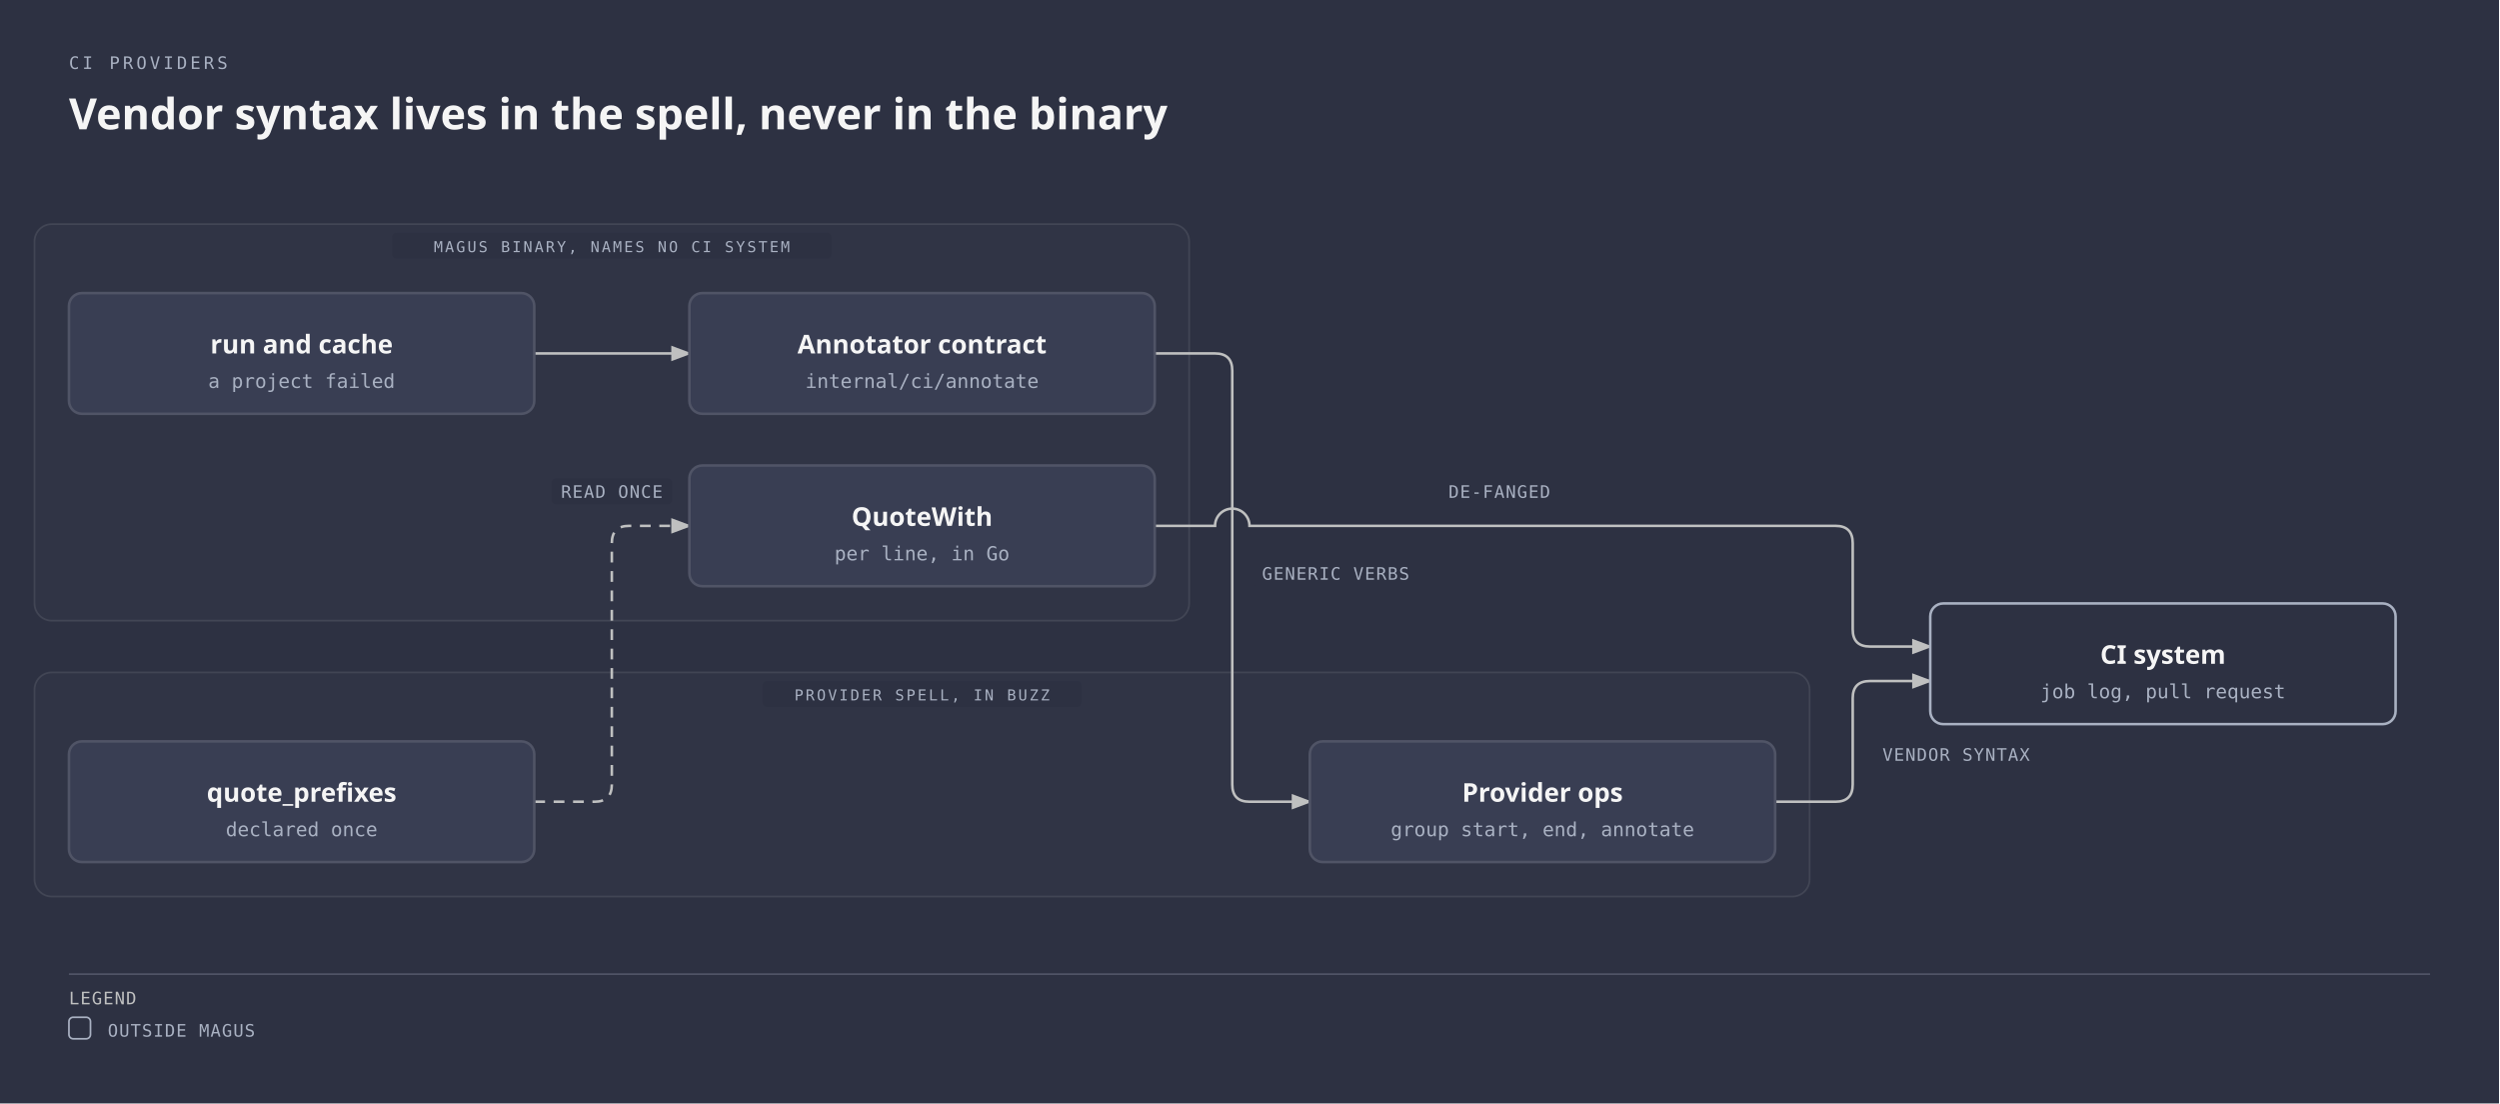
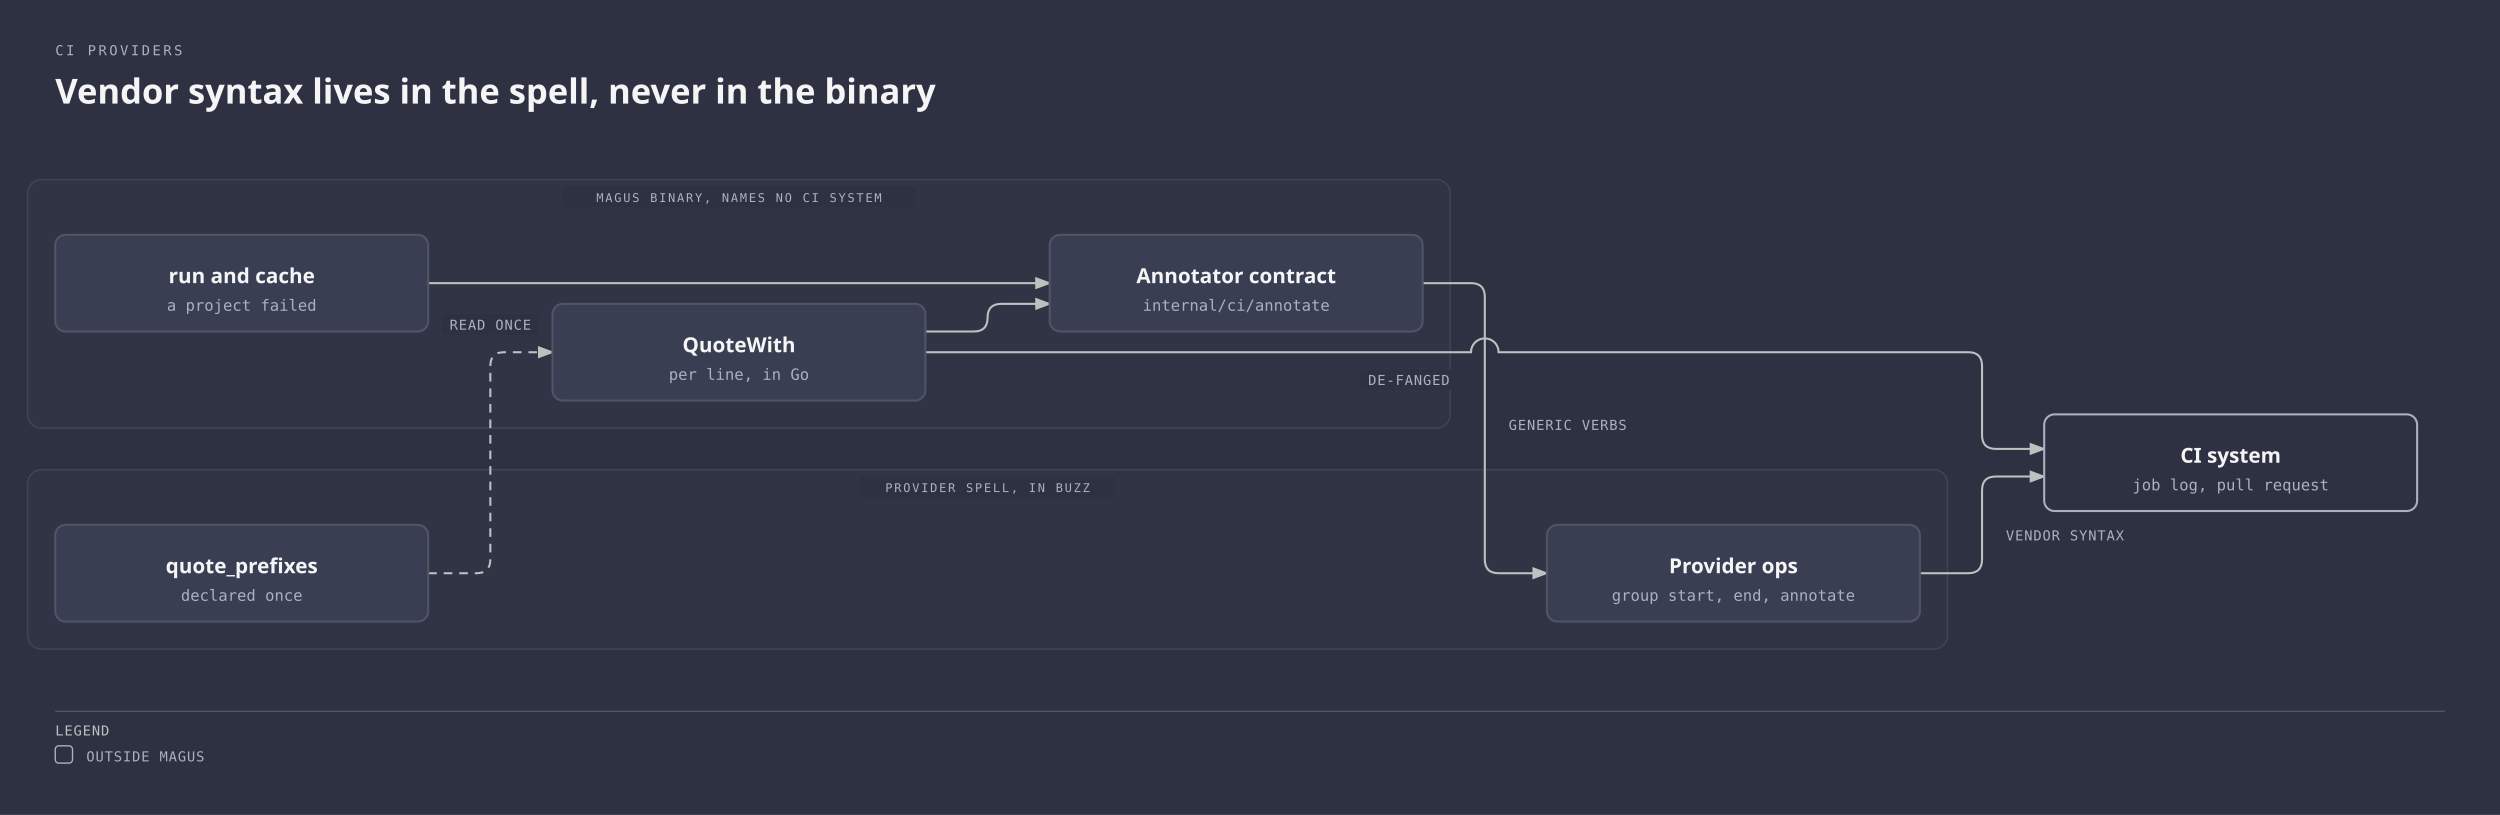
- <svg xmlns="http://www.w3.org/2000/svg" viewBox="0 0 1160 512" width="1160" height="512" role="img" aria-labelledby="ci-providers-title ci-providers-desc" class="magus-diagram">
+ <svg xmlns="http://www.w3.org/2000/svg" viewBox="0 0 1448 472" width="1448" height="472" role="img" aria-labelledby="ci-providers-title ci-providers-desc" class="magus-diagram">
  <defs>
    <marker id="ci-providers-arrow-default" markerWidth="8" markerHeight="6" refX="7" refY="3" orient="auto">
      <polygon points="0 0, 8 3, 0 6" fill="#bfc0c0" />
    </marker>
    <marker id="ci-providers-arrow-accent" markerWidth="8" markerHeight="6" refX="7" refY="3" orient="auto">
      <polygon points="0 0, 8 3, 0 6" fill="#f08a59" />
    </marker>
    <marker id="ci-providers-arrow-link" markerWidth="8" markerHeight="6" refX="7" refY="3" orient="auto">
      <polygon points="0 0, 8 3, 0 6" fill="#6a95d8" />
    </marker>
  </defs>
  <rect width="100%" height="100%" fill="#2d3142" />
  <text x="32" y="32" fill="#a9b1c2" font-family="monospace" font-size="8" style="font-variant-ligatures:none" letter-spacing="0.18em">CI PROVIDERS</text>
  <text x="32" y="60" fill="#f5f5f5" font-family="sans-serif" font-size="20" font-weight="600">Vendor syntax lives in the spell, never in the binary</text>
  <g transform="translate(0,40)">
-     <rect x="16" y="64" width="536" height="184" rx="8" fill="#f5f5f5" stroke="#f5f5f5" fill-opacity="0.02" stroke-opacity="0.1" stroke-width="0.8" />
-     <rect x="182" y="68" width="204" height="12" rx="2" fill="#2d3142" />
-     <text x="284" y="77" fill="#a9b1c2" font-family="monospace" font-size="7" style="font-variant-ligatures:none" text-anchor="middle" letter-spacing="0.14em">MAGUS BINARY, NAMES NO CI SYSTEM</text>
-     <rect x="16" y="272" width="824" height="104" rx="8" fill="#f5f5f5" stroke="#f5f5f5" fill-opacity="0.02" stroke-opacity="0.1" stroke-width="0.8" />
-     <rect x="354" y="276" width="148" height="12" rx="2" fill="#2d3142" />
-     <text x="428" y="285" fill="#a9b1c2" font-family="monospace" font-size="7" style="font-variant-ligatures:none" text-anchor="middle" letter-spacing="0.14em">PROVIDER SPELL, IN BUZZ</text>
-     <path data-edge="external:run and cache-&gt;internal/ci/annotate" id="ci-providers-edge-external_3arun_20and_20cache-internal_2fci_2fannotate" d="M 248 124 L 320 124" fill="none" stroke="#bfc0c0" stroke-width="1.2" marker-end="url(#ci-providers-arrow-default)" />
-     <path data-edge="internal/ci/annotate-&gt;external:Provider ops" id="ci-providers-edge-internal_2fci_2fannotate-external_3aProvider_20ops" d="M 536 124 L 564 124 Q 572 124 572 132 L 572 324 Q 572 332 580 332 L 608 332" fill="none" stroke="#bfc0c0" stroke-width="1.2" marker-end="url(#ci-providers-arrow-default)" />
-     <path data-edge="internal/ci-&gt;external:CI system" id="ci-providers-edge-internal_2fci-external_3aCI_20system" d="M 536 204 L 564 204 A 8 8 0 0 1 580 204 L 852 204 Q 860 204 860 212 L 860 252 Q 860 260 868 260 L 896 260" fill="none" stroke="#bfc0c0" stroke-width="1.2" marker-end="url(#ci-providers-arrow-default)" />
-     <path data-edge="external:Provider ops-&gt;external:CI system" id="ci-providers-edge-external_3aProvider_20ops-external_3aCI_20system" d="M 824 332 L 852 332 Q 860 332 860 324 L 860 284 Q 860 276 868 276 L 896 276" fill="none" stroke="#bfc0c0" stroke-width="1.2" marker-end="url(#ci-providers-arrow-default)" />
-     <path data-edge="external:quote_prefixes-&gt;internal/ci" id="ci-providers-edge-external_3aquote_prefixes-internal_2fci" d="M 248 332 L 276 332 Q 284 332 284 324 L 284 212 Q 284 204 292 204 L 320 204" fill="none" stroke="#bfc0c0" stroke-width="1.2" stroke-dasharray="5,4" marker-end="url(#ci-providers-arrow-default)" />
-     <rect x="582" y="220" width="76" height="12" rx="2" fill="#2d3142" />
-     <text x="620" y="229" fill="#a9b1c2" font-family="monospace" font-size="8" style="font-variant-ligatures:none" text-anchor="middle" letter-spacing="0.06em">GENERIC VERBS</text>
-     <rect x="668" y="182" width="56" height="12" rx="2" fill="#2d3142" />
-     <text x="696" y="191" fill="#a9b1c2" font-family="monospace" font-size="8" style="font-variant-ligatures:none" text-anchor="middle" letter-spacing="0.06em">DE-FANGED</text>
-     <rect x="870" y="304" width="76" height="12" rx="2" fill="#2d3142" />
-     <text x="908" y="313" fill="#a9b1c2" font-family="monospace" font-size="8" style="font-variant-ligatures:none" text-anchor="middle" letter-spacing="0.06em">VENDOR SYNTAX</text>
-     <rect x="256" y="182" width="56" height="12" rx="2" fill="#2d3142" />
-     <text x="284" y="191" fill="#a9b1c2" font-family="monospace" font-size="8" style="font-variant-ligatures:none" text-anchor="middle" letter-spacing="0.06em">READ ONCE</text>
+     <rect x="16" y="64" width="824" height="144" rx="8" fill="#f5f5f5" stroke="#f5f5f5" fill-opacity="0.02" stroke-opacity="0.1" stroke-width="0.8" />
+     <rect x="326" y="68" width="204" height="12" rx="2" fill="#2d3142" />
+     <text x="428" y="77" fill="#a9b1c2" font-family="monospace" font-size="7" style="font-variant-ligatures:none" text-anchor="middle" letter-spacing="0.14em">MAGUS BINARY, NAMES NO CI SYSTEM</text>
+     <rect x="16" y="232" width="1112" height="104" rx="8" fill="#f5f5f5" stroke="#f5f5f5" fill-opacity="0.02" stroke-opacity="0.1" stroke-width="0.8" />
+     <rect x="498" y="236" width="148" height="12" rx="2" fill="#2d3142" />
+     <text x="572" y="245" fill="#a9b1c2" font-family="monospace" font-size="7" style="font-variant-ligatures:none" text-anchor="middle" letter-spacing="0.14em">PROVIDER SPELL, IN BUZZ</text>
+     <path data-edge="external:run and cache-&gt;internal/ci/annotate" id="ci-providers-edge-external_3arun_20and_20cache-internal_2fci_2fannotate" d="M 248 124 L 608 124" fill="none" stroke="#bfc0c0" stroke-width="1.2" marker-end="url(#ci-providers-arrow-default)" />
+     <path data-edge="internal/ci/annotate-&gt;external:Provider ops" id="ci-providers-edge-internal_2fci_2fannotate-external_3aProvider_20ops" d="M 824 124 L 852 124 Q 860 124 860 132 L 860 284 Q 860 292 868 292 L 896 292" fill="none" stroke="#bfc0c0" stroke-width="1.2" marker-end="url(#ci-providers-arrow-default)" />
+     <path data-edge="internal/ci-&gt;internal/ci/annotate" id="ci-providers-edge-internal_2fci-internal_2fci_2fannotate" d="M 536 152 L 564 152 Q 572 152 572 144 L 572 144 Q 572 136 580 136 L 608 136" fill="none" stroke="#bfc0c0" stroke-width="1.2" marker-end="url(#ci-providers-arrow-default)" />
+     <path data-edge="internal/ci-&gt;external:CI system" id="ci-providers-edge-internal_2fci-external_3aCI_20system" d="M 536 164 L 852 164 A 8 8 0 0 1 868 164 L 1140 164 Q 1148 164 1148 172 L 1148 212 Q 1148 220 1156 220 L 1184 220" fill="none" stroke="#bfc0c0" stroke-width="1.2" marker-end="url(#ci-providers-arrow-default)" />
+     <path data-edge="external:Provider ops-&gt;external:CI system" id="ci-providers-edge-external_3aProvider_20ops-external_3aCI_20system" d="M 1112 292 L 1140 292 Q 1148 292 1148 284 L 1148 244 Q 1148 236 1156 236 L 1184 236" fill="none" stroke="#bfc0c0" stroke-width="1.2" marker-end="url(#ci-providers-arrow-default)" />
+     <path data-edge="external:quote_prefixes-&gt;internal/ci" id="ci-providers-edge-external_3aquote_prefixes-internal_2fci" d="M 248 292 L 276 292 Q 284 292 284 284 L 284 172 Q 284 164 292 164 L 320 164" fill="none" stroke="#bfc0c0" stroke-width="1.2" stroke-dasharray="5,4" marker-end="url(#ci-providers-arrow-default)" />
+     <rect x="870" y="200" width="76" height="12" rx="2" fill="#2d3142" />
+     <text x="908" y="209" fill="#a9b1c2" font-family="monospace" font-size="8" style="font-variant-ligatures:none" text-anchor="middle" letter-spacing="0.06em">GENERIC VERBS</text>
+     <rect x="788" y="174" width="56" height="12" rx="2" fill="#2d3142" />
+     <text x="816" y="183" fill="#a9b1c2" font-family="monospace" font-size="8" style="font-variant-ligatures:none" text-anchor="middle" letter-spacing="0.06em">DE-FANGED</text>
+     <rect x="1158" y="264" width="76" height="12" rx="2" fill="#2d3142" />
+     <text x="1196" y="273" fill="#a9b1c2" font-family="monospace" font-size="8" style="font-variant-ligatures:none" text-anchor="middle" letter-spacing="0.06em">VENDOR SYNTAX</text>
+     <rect x="256" y="142" width="56" height="12" rx="2" fill="#2d3142" />
+     <text x="284" y="151" fill="#a9b1c2" font-family="monospace" font-size="8" style="font-variant-ligatures:none" text-anchor="middle" letter-spacing="0.06em">READ ONCE</text>
    <g data-node="external:run and cache">
      <rect x="32" y="96" width="216" height="56" rx="6" fill="#2d3142" />
      <rect x="32" y="96" width="216" height="56" rx="6" fill="#393e53" stroke="#505466" stroke-width="1.2" />
      <text x="140" y="124" fill="#f5f5f5" font-family="sans-serif" font-size="12" font-weight="600" text-anchor="middle">run and cache</text>
      <text x="140" y="140" fill="#a9b1c2" font-family="monospace" font-size="9" style="font-variant-ligatures:none" text-anchor="middle">a project failed</text>
    </g>
    <g data-node="internal/ci/annotate" data-anchor="internal/ci/annotate">
-       <rect x="320" y="96" width="216" height="56" rx="6" fill="#2d3142" />
-       <rect x="320" y="96" width="216" height="56" rx="6" fill="#393e53" stroke="#505466" stroke-width="1.2" />
-       <text x="428" y="124" fill="#f5f5f5" font-family="sans-serif" font-size="12" font-weight="600" text-anchor="middle">Annotator contract</text>
-       <text x="428" y="140" fill="#a9b1c2" font-family="monospace" font-size="9" style="font-variant-ligatures:none" text-anchor="middle">internal/ci/annotate</text>
+       <rect x="608" y="96" width="216" height="56" rx="6" fill="#2d3142" />
+       <rect x="608" y="96" width="216" height="56" rx="6" fill="#393e53" stroke="#505466" stroke-width="1.2" />
+       <text x="716" y="124" fill="#f5f5f5" font-family="sans-serif" font-size="12" font-weight="600" text-anchor="middle">Annotator contract</text>
+       <text x="716" y="140" fill="#a9b1c2" font-family="monospace" font-size="9" style="font-variant-ligatures:none" text-anchor="middle">internal/ci/annotate</text>
    </g>
    <g data-node="internal/ci" data-anchor="internal/ci">
-       <rect x="320" y="176" width="216" height="56" rx="6" fill="#2d3142" />
-       <rect x="320" y="176" width="216" height="56" rx="6" fill="#393e53" stroke="#505466" stroke-width="1.2" />
-       <text x="428" y="204" fill="#f5f5f5" font-family="sans-serif" font-size="12" font-weight="600" text-anchor="middle">QuoteWith</text>
-       <text x="428" y="220" fill="#a9b1c2" font-family="monospace" font-size="9" style="font-variant-ligatures:none" text-anchor="middle">per line, in Go</text>
+       <rect x="320" y="136" width="216" height="56" rx="6" fill="#2d3142" />
+       <rect x="320" y="136" width="216" height="56" rx="6" fill="#393e53" stroke="#505466" stroke-width="1.2" />
+       <text x="428" y="164" fill="#f5f5f5" font-family="sans-serif" font-size="12" font-weight="600" text-anchor="middle">QuoteWith</text>
+       <text x="428" y="180" fill="#a9b1c2" font-family="monospace" font-size="9" style="font-variant-ligatures:none" text-anchor="middle">per line, in Go</text>
    </g>
    <g data-node="external:Provider ops">
-       <rect x="608" y="304" width="216" height="56" rx="6" fill="#2d3142" />
-       <rect x="608" y="304" width="216" height="56" rx="6" fill="#393e53" stroke="#505466" stroke-width="1.2" />
-       <text x="716" y="332" fill="#f5f5f5" font-family="sans-serif" font-size="12" font-weight="600" text-anchor="middle">Provider ops</text>
-       <text x="716" y="348" fill="#a9b1c2" font-family="monospace" font-size="9" style="font-variant-ligatures:none" text-anchor="middle">group start, end, annotate</text>
+       <rect x="896" y="264" width="216" height="56" rx="6" fill="#2d3142" />
+       <rect x="896" y="264" width="216" height="56" rx="6" fill="#393e53" stroke="#505466" stroke-width="1.2" />
+       <text x="1004" y="292" fill="#f5f5f5" font-family="sans-serif" font-size="12" font-weight="600" text-anchor="middle">Provider ops</text>
+       <text x="1004" y="308" fill="#a9b1c2" font-family="monospace" font-size="9" style="font-variant-ligatures:none" text-anchor="middle">group start, end, annotate</text>
    </g>
    <g data-node="external:quote_prefixes">
-       <rect x="32" y="304" width="216" height="56" rx="6" fill="#2d3142" />
-       <rect x="32" y="304" width="216" height="56" rx="6" fill="#393e53" stroke="#505466" stroke-width="1.2" />
-       <text x="140" y="332" fill="#f5f5f5" font-family="sans-serif" font-size="12" font-weight="600" text-anchor="middle">quote_prefixes</text>
-       <text x="140" y="348" fill="#a9b1c2" font-family="monospace" font-size="9" style="font-variant-ligatures:none" text-anchor="middle">declared once</text>
+       <rect x="32" y="264" width="216" height="56" rx="6" fill="#2d3142" />
+       <rect x="32" y="264" width="216" height="56" rx="6" fill="#393e53" stroke="#505466" stroke-width="1.2" />
+       <text x="140" y="292" fill="#f5f5f5" font-family="sans-serif" font-size="12" font-weight="600" text-anchor="middle">quote_prefixes</text>
+       <text x="140" y="308" fill="#a9b1c2" font-family="monospace" font-size="9" style="font-variant-ligatures:none" text-anchor="middle">declared once</text>
    </g>
    <g data-node="external:CI system">
-       <rect x="896" y="240" width="216" height="56" rx="6" fill="#2d3142" />
-       <rect x="896" y="240" width="216" height="56" rx="6" fill="#2d3142" stroke="#a9b1c2" stroke-width="1.2" />
-       <text x="1004" y="268" fill="#f5f5f5" font-family="sans-serif" font-size="12" font-weight="600" text-anchor="middle">CI system</text>
-       <text x="1004" y="284" fill="#a9b1c2" font-family="monospace" font-size="9" style="font-variant-ligatures:none" text-anchor="middle">job log, pull request</text>
+       <rect x="1184" y="200" width="216" height="56" rx="6" fill="#2d3142" />
+       <rect x="1184" y="200" width="216" height="56" rx="6" fill="#2d3142" stroke="#a9b1c2" stroke-width="1.2" />
+       <text x="1292" y="228" fill="#f5f5f5" font-family="sans-serif" font-size="12" font-weight="600" text-anchor="middle">CI system</text>
+       <text x="1292" y="244" fill="#a9b1c2" font-family="monospace" font-size="9" style="font-variant-ligatures:none" text-anchor="middle">job log, pull request</text>
    </g>
-     <line x1="32" y1="412" x2="1128" y2="412" stroke="#505466" stroke-width="0.8" />
-     <text x="32" y="426" fill="#bfc0c0" font-family="monospace" font-size="8" style="font-variant-ligatures:none" letter-spacing="0.06em">LEGEND</text>
-     <rect x="32" y="432" width="10" height="10" rx="2" fill="#2d3142" stroke="#a9b1c2" stroke-width="0.8" />
-     <text x="50" y="441" fill="#a9b1c2" font-family="monospace" font-size="8" style="font-variant-ligatures:none" letter-spacing="0.06em">OUTSIDE MAGUS</text>
+     <line x1="32" y1="372" x2="1416" y2="372" stroke="#505466" stroke-width="0.8" />
+     <text x="32" y="386" fill="#bfc0c0" font-family="monospace" font-size="8" style="font-variant-ligatures:none" letter-spacing="0.06em">LEGEND</text>
+     <rect x="32" y="392" width="10" height="10" rx="2" fill="#2d3142" stroke="#a9b1c2" stroke-width="0.8" />
+     <text x="50" y="401" fill="#a9b1c2" font-family="monospace" font-size="8" style="font-variant-ligatures:none" letter-spacing="0.06em">OUTSIDE MAGUS</text>
  </g>
</svg>
